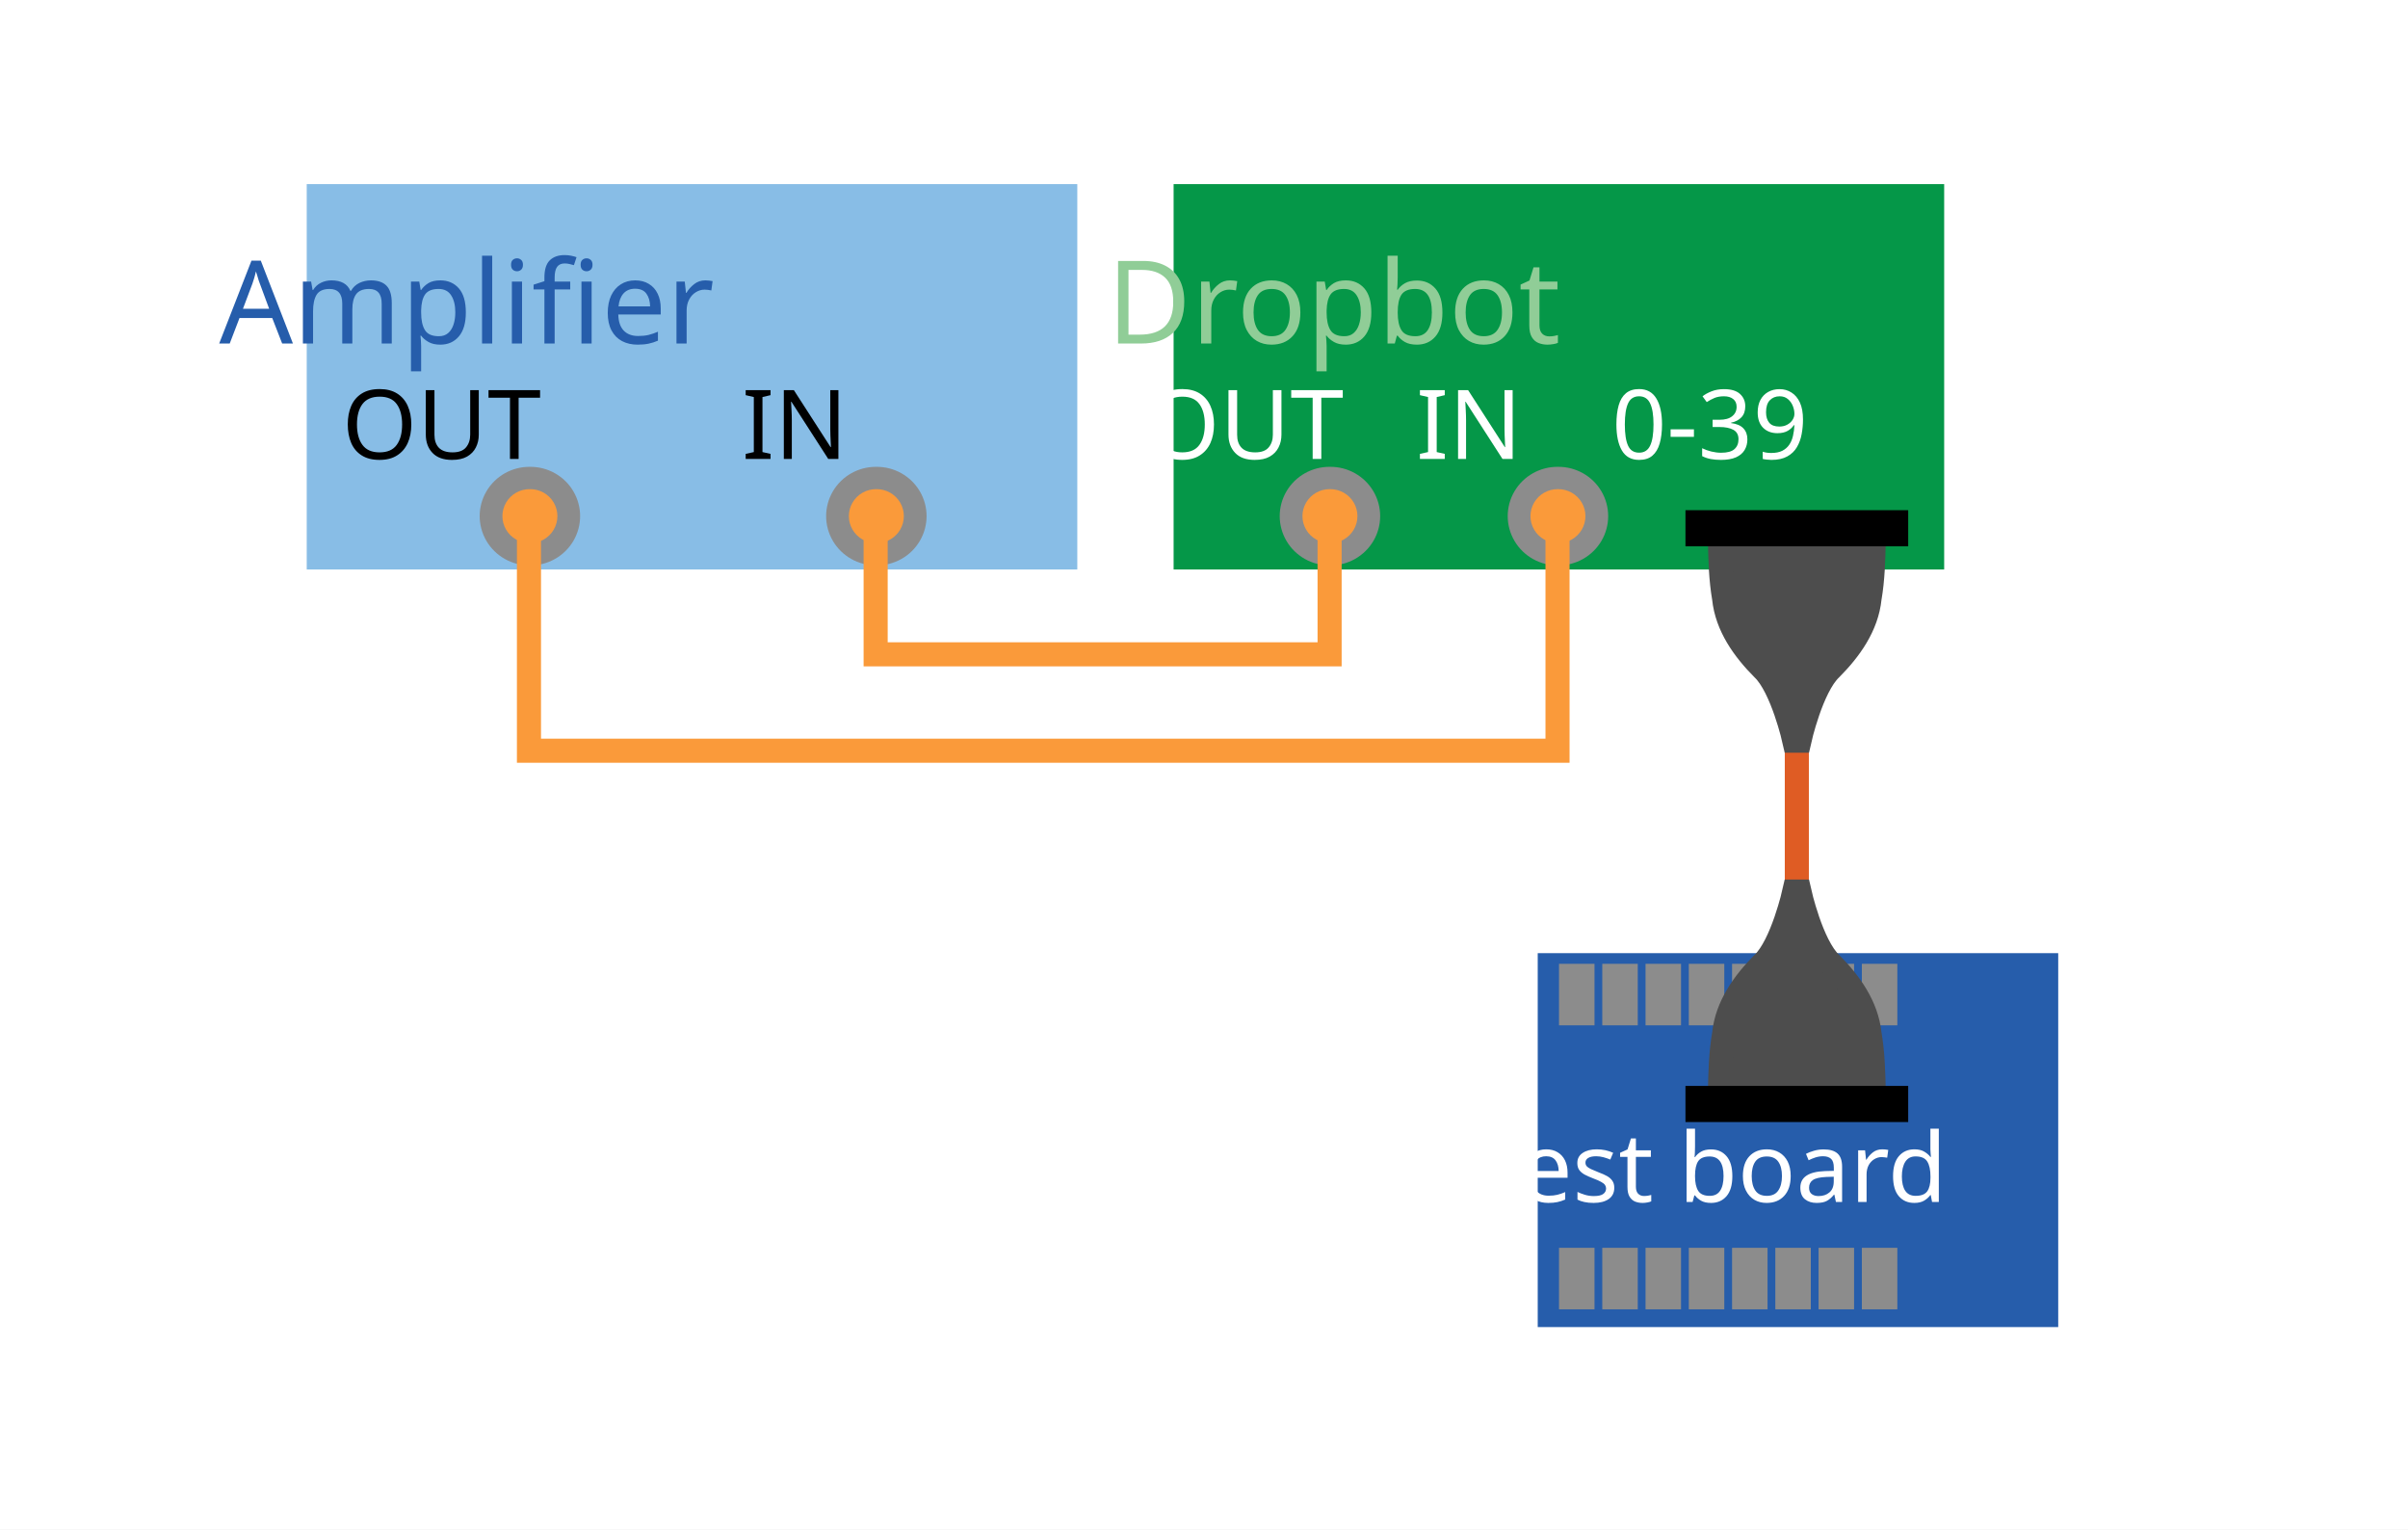
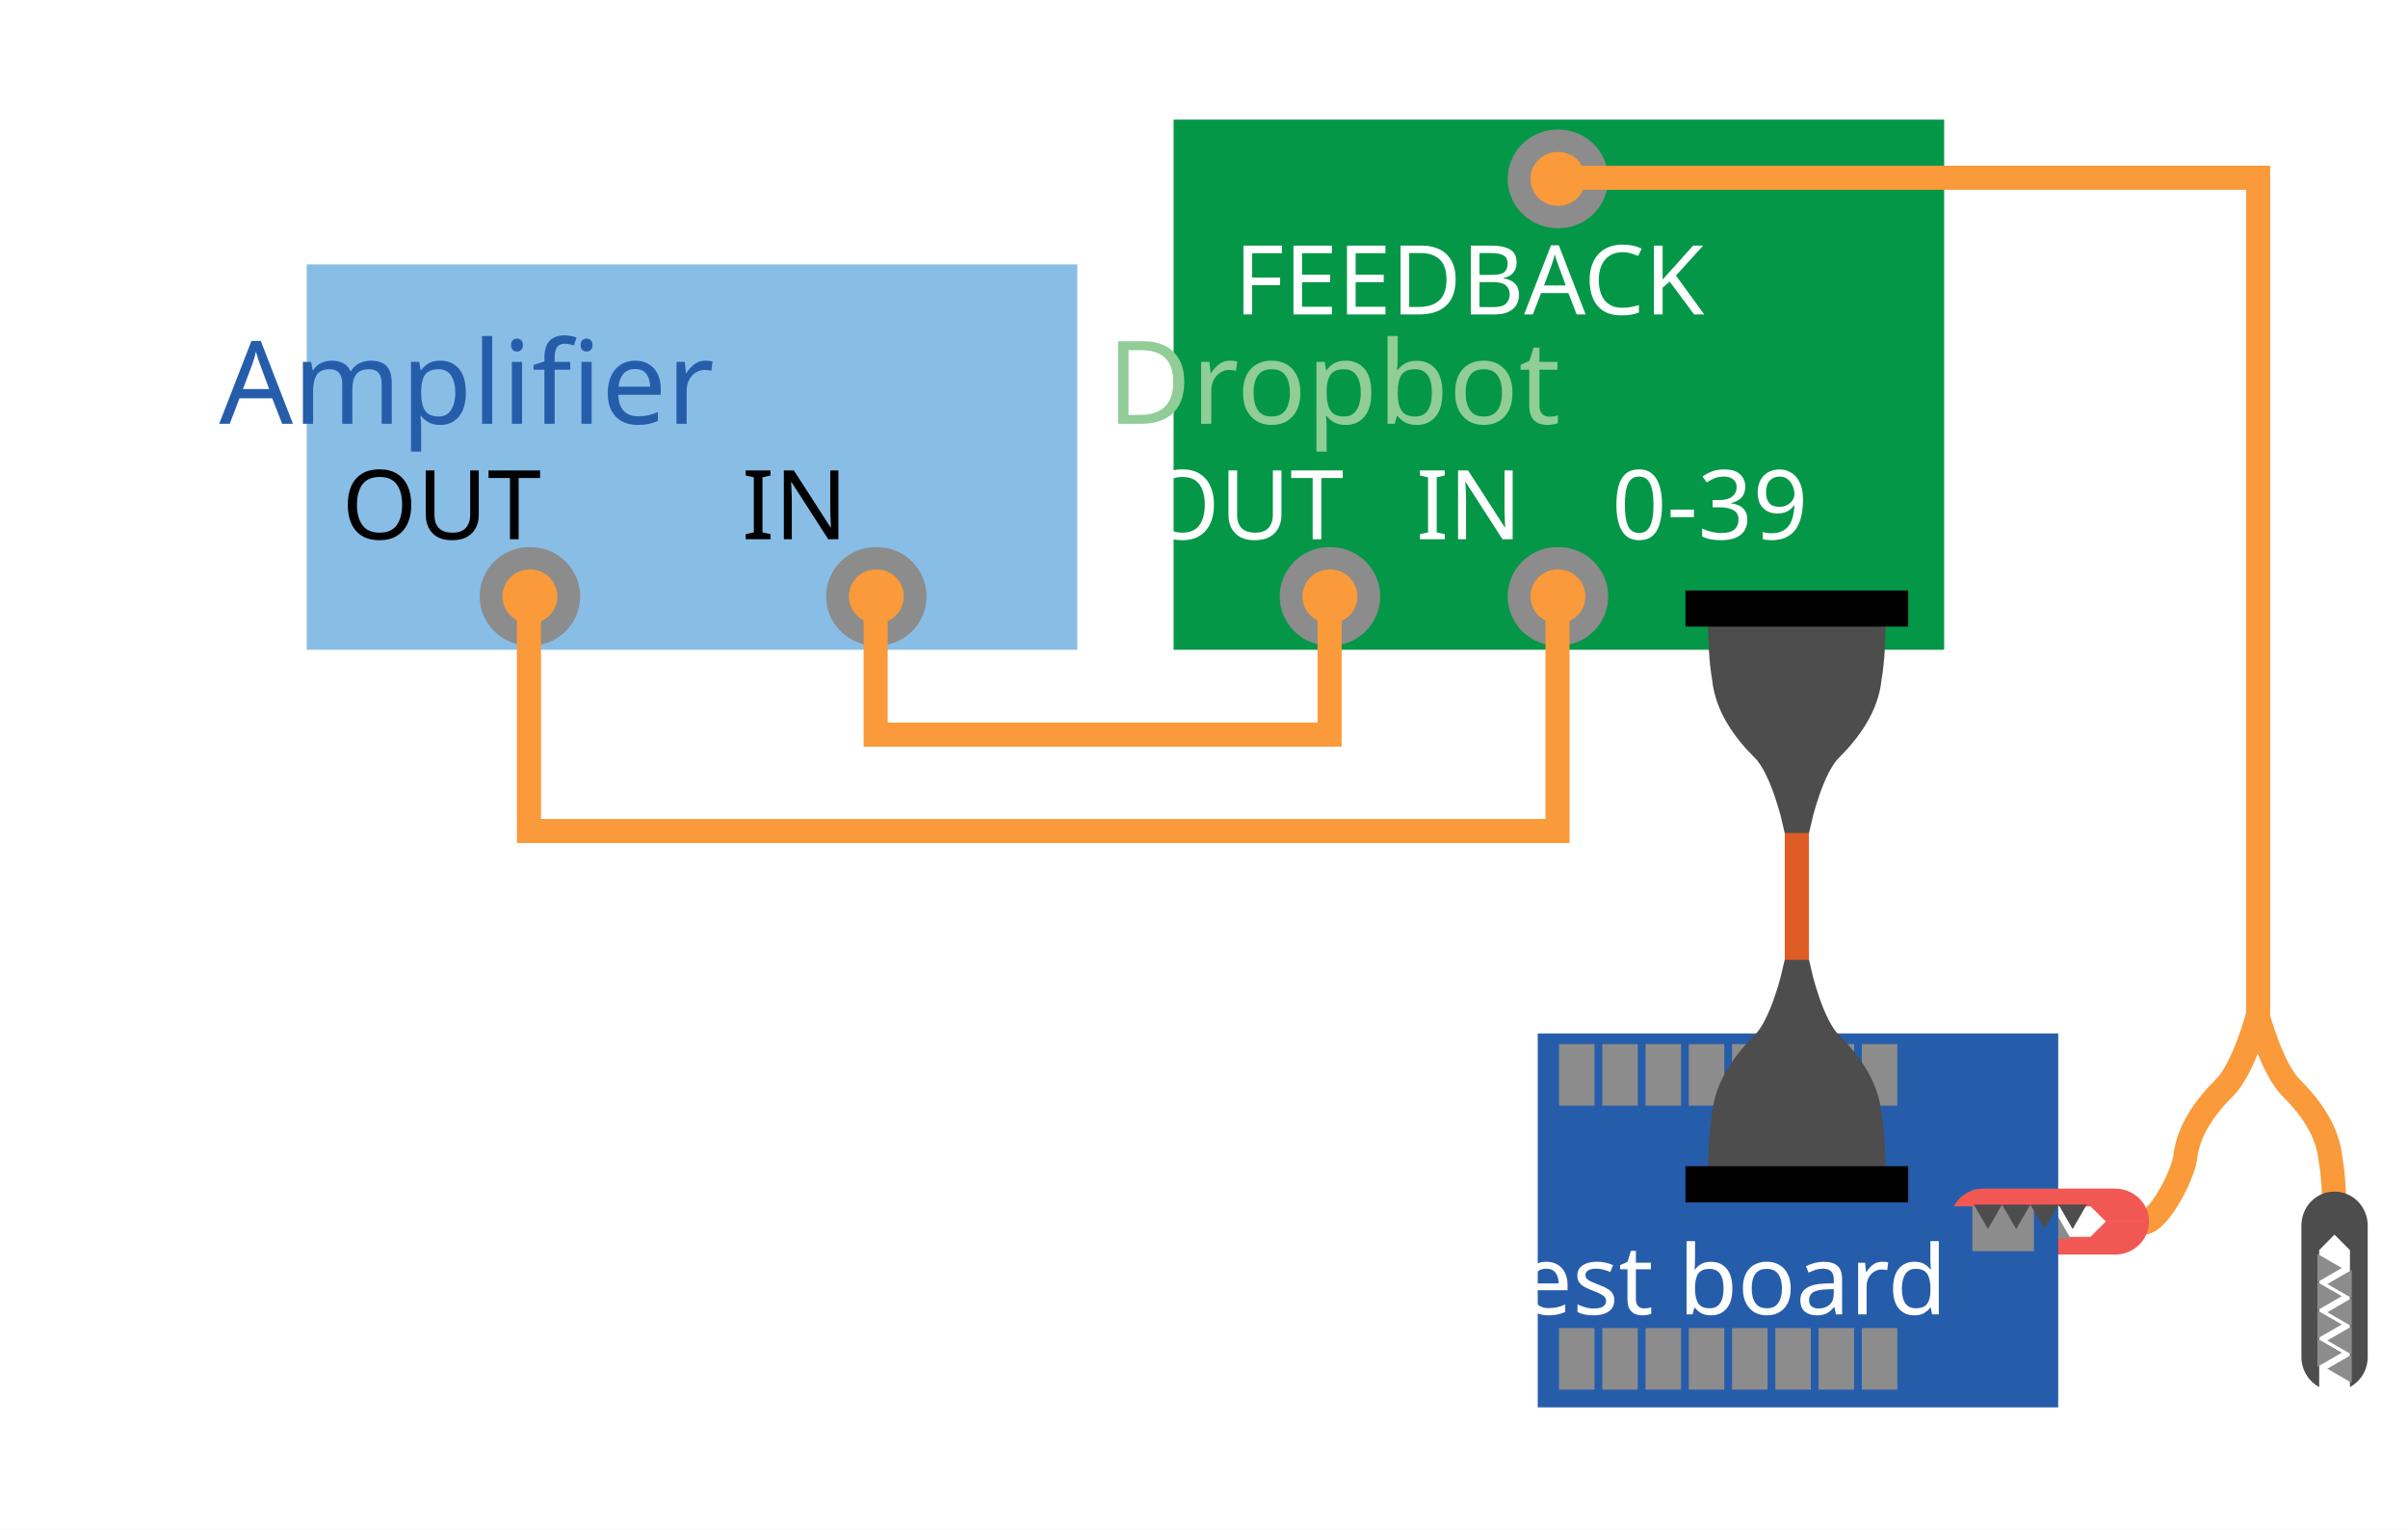
<svg xmlns="http://www.w3.org/2000/svg" width="300" height="190.5" id="svg2" version="1.1">
  <defs id="defs4" />
  <g id="layer3" transform="translate(20.00001,0)">
    <rect y="0" x="-20" height="190.5" width="300" id="rect3988" style="color:black;fill:white;fill-opacity:1;fill-rule:nonzero;stroke:none;stroke-width:5;marker:none;visibility:visible;display:inline;overflow:visible;enable-background:accumulate" />
  </g>
  <g id="layer1" transform="translate(52.14287,-232.0764)">
    <g id="g4115" transform="matrix(0.6,0,0,0.6,-12.85714,203.2306)">
-       <g transform="translate(42.5,-98.2122)" id="g3012">
+       <path style="color:black;fill:none;stroke:#fa9a3a;stroke-width:5;stroke-linecap:butt;stroke-linejoin:miter;stroke-miterlimit:4;stroke-opacity:1;stroke-dasharray:none;stroke-dashoffset:0;marker:none;visibility:visible;display:inline;overflow:visible;enable-background:accumulate" d="M 403.302,259.045 C 403.302,259.045 400.326,270.158 396.298,273.978 392.321,277.972 388.817,282.843 388.226,288.61 387.543,292.564 382.243,302.837 379.018,301.838" id="path3808" />
+       <g transform="translate(42.5,-81.54554)" id="g3012">
        <rect style="color:black;fill:#88bde6;fill-opacity:1;fill-rule:nonzero;stroke:none;stroke-width:5;marker:none;visibility:visible;display:inline;overflow:visible;enable-background:accumulate" id="rect2985" width="160" height="80" x="-44.286" y="184.505" />
        <text xml:space="preserve" style="font-size:40px;font-style:normal;font-variant:normal;font-weight:normal;font-stretch:normal;text-align:center;line-height:125%;letter-spacing:0px;word-spacing:0px;text-anchor:middle;fill:#265dab;fill-opacity:1;stroke:none;font-family:Ubuntu Mono;-inkscape-font-specification:Ubuntu Mono" x="35.747" y="217.597" id="text2987">
          <tspan id="tspan2989" x="35.747" y="217.597" style="font-size:24px;font-style:normal;font-variant:normal;font-weight:normal;font-stretch:normal;fill:#265dab;font-family:Ubuntu;-inkscape-font-specification:Ubuntu">Amplifier</tspan>
        </text>
      </g>
-       <g transform="translate(222.5,-98.2122)" id="g3017">
-         <rect y="184.505" x="-44.286" height="80" width="160" id="rect3019" style="color:black;fill:#059748;fill-opacity:1;fill-rule:nonzero;stroke:none;stroke-width:5;marker:none;visibility:visible;display:inline;overflow:visible;enable-background:accumulate" />
+       <g transform="translate(222.5,-81.54554)" id="g3017">
+         <rect y="154.453" x="-44.286" height="110.052" width="160" id="rect3019" style="color:black;fill:#059748;fill-opacity:1;fill-rule:nonzero;stroke:none;stroke-width:5;marker:none;visibility:visible;display:inline;overflow:visible;enable-background:accumulate" />
        <text id="text3021" y="217.597" x="35.747" style="font-size:40px;font-style:normal;font-variant:normal;font-weight:normal;font-stretch:normal;text-align:center;line-height:125%;letter-spacing:0px;word-spacing:0px;text-anchor:middle;fill:#90cd97;fill-opacity:1;stroke:none;font-family:Ubuntu Mono;-inkscape-font-specification:Ubuntu Mono" xml:space="preserve">
          <tspan style="font-size:24px;font-style:normal;font-variant:normal;font-weight:normal;font-stretch:normal;fill:#90cd97;font-family:Ubuntu;-inkscape-font-specification:Ubuntu" y="217.597" x="35.747" id="tspan3023">Dropbot</tspan>
        </text>
      </g>
-       <text id="text3927" y="143.34" x="44.402" style="font-size:20px;font-style:normal;font-variant:normal;font-weight:normal;font-stretch:normal;text-align:center;line-height:125%;letter-spacing:0px;word-spacing:0px;text-anchor:middle;fill:black;fill-opacity:1;stroke:none;font-family:Ubuntu;-inkscape-font-specification:Ubuntu" xml:space="preserve">
-         <tspan y="143.34" x="44.402" id="tspan3929">OUT</tspan>
+       <text id="text3927" y="160.007" x="44.402" style="font-size:20px;font-style:normal;font-variant:normal;font-weight:normal;font-stretch:normal;text-align:center;line-height:125%;letter-spacing:0px;word-spacing:0px;text-anchor:middle;fill:black;fill-opacity:1;stroke:none;font-family:Ubuntu;-inkscape-font-specification:Ubuntu" xml:space="preserve">
+         <tspan y="160.007" x="44.402" id="tspan3929">OUT</tspan>
      </text>
-       <text xml:space="preserve" style="font-size:20px;font-style:normal;font-variant:normal;font-weight:normal;font-stretch:normal;text-align:center;line-height:125%;letter-spacing:0px;word-spacing:0px;text-anchor:middle;fill:black;fill-opacity:1;stroke:none;font-family:Ubuntu;-inkscape-font-specification:Ubuntu" x="117.754" y="143.34" id="text3935">
-         <tspan id="tspan3937" x="117.754" y="143.34">IN</tspan>
+       <text xml:space="preserve" style="font-size:20px;font-style:normal;font-variant:normal;font-weight:normal;font-stretch:normal;text-align:center;line-height:125%;letter-spacing:0px;word-spacing:0px;text-anchor:middle;fill:black;fill-opacity:1;stroke:none;font-family:Ubuntu;-inkscape-font-specification:Ubuntu" x="117.754" y="160.007" id="text3935">
+         <tspan id="tspan3937" x="117.754" y="160.007">IN</tspan>
      </text>
-       <text xml:space="preserve" style="font-size:20px;font-style:normal;font-variant:normal;font-weight:normal;font-stretch:normal;text-align:center;line-height:125%;letter-spacing:0px;word-spacing:0px;text-anchor:middle;fill:white;fill-opacity:1;stroke:none;font-family:Ubuntu;-inkscape-font-specification:Ubuntu" x="211.069" y="143.34" id="text3951">
-         <tspan id="tspan3953" x="211.069" y="143.34">OUT</tspan>
+       <text xml:space="preserve" style="font-size:20px;font-style:normal;font-variant:normal;font-weight:normal;font-stretch:normal;text-align:center;line-height:125%;letter-spacing:0px;word-spacing:0px;text-anchor:middle;fill:white;fill-opacity:1;stroke:none;font-family:Ubuntu;-inkscape-font-specification:Ubuntu" x="211.069" y="160.007" id="text3951">
+         <tspan id="tspan3953" x="211.069" y="160.007">OUT</tspan>
      </text>
-       <text id="text3955" y="143.34" x="257.754" style="font-size:20px;font-style:normal;font-variant:normal;font-weight:normal;font-stretch:normal;text-align:center;line-height:125%;letter-spacing:0px;word-spacing:0px;text-anchor:middle;fill:white;fill-opacity:1;stroke:none;font-family:Ubuntu;-inkscape-font-specification:Ubuntu" xml:space="preserve">
-         <tspan y="143.34" x="257.754" id="tspan3957">IN</tspan>
+       <text id="text3955" y="160.007" x="257.754" style="font-size:20px;font-style:normal;font-variant:normal;font-weight:normal;font-stretch:normal;text-align:center;line-height:125%;letter-spacing:0px;word-spacing:0px;text-anchor:middle;fill:white;fill-opacity:1;stroke:none;font-family:Ubuntu;-inkscape-font-specification:Ubuntu" xml:space="preserve">
+         <tspan y="160.007" x="257.754" id="tspan3957">IN</tspan>
      </text>
-       <text xml:space="preserve" style="font-size:20px;font-style:normal;font-variant:normal;font-weight:normal;font-stretch:normal;text-align:center;line-height:125%;letter-spacing:0px;word-spacing:0px;text-anchor:middle;fill:white;fill-opacity:1;stroke:none;font-family:Ubuntu;-inkscape-font-specification:Ubuntu" x="307.754" y="143.34" id="text3061">
-         <tspan id="tspan3063" x="307.754" y="143.34">0-39</tspan>
+       <text xml:space="preserve" style="font-size:20px;font-style:normal;font-variant:normal;font-weight:normal;font-stretch:normal;text-align:center;line-height:125%;letter-spacing:0px;word-spacing:0px;text-anchor:middle;fill:white;fill-opacity:1;stroke:none;font-family:Ubuntu;-inkscape-font-specification:Ubuntu" x="307.754" y="160.007" id="text3061">
+         <tspan id="tspan3063" x="307.754" y="160.007">0-39</tspan>
      </text>
-       <rect y="245.934" x="253.819" height="77.618" width="108.076" id="rect3065" style="color:black;fill:#265dab;fill-opacity:1;fill-rule:nonzero;stroke:none;stroke-width:1;marker:none;visibility:visible;display:inline;overflow:visible;enable-background:accumulate" />
-       <rect y="307.095" x="258.24" height="12.773" width="7.369" id="rect3067" style="color:black;fill:#8c8c8c;fill-opacity:1;fill-rule:nonzero;stroke:none;stroke-width:1;marker:none;visibility:visible;display:inline;overflow:visible;enable-background:accumulate" />
-       <rect style="color:black;fill:#8c8c8c;fill-opacity:1;fill-rule:nonzero;stroke:none;stroke-width:1;marker:none;visibility:visible;display:inline;overflow:visible;enable-background:accumulate" id="rect3071" width="7.369" height="12.773" x="303.155" y="307.095" />
-       <rect y="307.095" x="267.223" height="12.773" width="7.369" id="rect3073" style="color:black;fill:#8c8c8c;fill-opacity:1;fill-rule:nonzero;stroke:none;stroke-width:1;marker:none;visibility:visible;display:inline;overflow:visible;enable-background:accumulate" />
-       <rect style="color:black;fill:#8c8c8c;fill-opacity:1;fill-rule:nonzero;stroke:none;stroke-width:1;marker:none;visibility:visible;display:inline;overflow:visible;enable-background:accumulate" id="rect3075" width="7.369" height="12.773" x="276.206" y="307.095" />
-       <rect y="307.095" x="285.189" height="12.773" width="7.369" id="rect3077" style="color:black;fill:#8c8c8c;fill-opacity:1;fill-rule:nonzero;stroke:none;stroke-width:1;marker:none;visibility:visible;display:inline;overflow:visible;enable-background:accumulate" />
-       <rect style="color:black;fill:#8c8c8c;fill-opacity:1;fill-rule:nonzero;stroke:none;stroke-width:1;marker:none;visibility:visible;display:inline;overflow:visible;enable-background:accumulate" id="rect3079" width="7.369" height="12.773" x="294.172" y="307.095" />
-       <rect y="307.095" x="312.138" height="12.773" width="7.369" id="rect3081" style="color:black;fill:#8c8c8c;fill-opacity:1;fill-rule:nonzero;stroke:none;stroke-width:1;marker:none;visibility:visible;display:inline;overflow:visible;enable-background:accumulate" />
-       <rect style="color:black;fill:#8c8c8c;fill-opacity:1;fill-rule:nonzero;stroke:none;stroke-width:1;marker:none;visibility:visible;display:inline;overflow:visible;enable-background:accumulate" id="rect3083" width="7.369" height="12.773" x="321.121" y="307.095" />
-       <rect style="color:black;fill:#8c8c8c;fill-opacity:1;fill-rule:nonzero;stroke:none;stroke-width:1;marker:none;visibility:visible;display:inline;overflow:visible;enable-background:accumulate" id="rect3174" width="7.369" height="12.773" x="258.24" y="248.145" />
-       <rect y="248.145" x="303.155" height="12.773" width="7.369" id="rect3176" style="color:black;fill:#8c8c8c;fill-opacity:1;fill-rule:nonzero;stroke:none;stroke-width:1;marker:none;visibility:visible;display:inline;overflow:visible;enable-background:accumulate" />
-       <rect style="color:black;fill:#8c8c8c;fill-opacity:1;fill-rule:nonzero;stroke:none;stroke-width:1;marker:none;visibility:visible;display:inline;overflow:visible;enable-background:accumulate" id="rect3178" width="7.369" height="12.773" x="267.223" y="248.145" />
-       <rect y="248.145" x="276.206" height="12.773" width="7.369" id="rect3180" style="color:black;fill:#8c8c8c;fill-opacity:1;fill-rule:nonzero;stroke:none;stroke-width:1;marker:none;visibility:visible;display:inline;overflow:visible;enable-background:accumulate" />
-       <rect style="color:black;fill:#8c8c8c;fill-opacity:1;fill-rule:nonzero;stroke:none;stroke-width:1;marker:none;visibility:visible;display:inline;overflow:visible;enable-background:accumulate" id="rect3182" width="7.369" height="12.773" x="285.189" y="248.145" />
-       <rect y="248.145" x="294.172" height="12.773" width="7.369" id="rect3184" style="color:black;fill:#8c8c8c;fill-opacity:1;fill-rule:nonzero;stroke:none;stroke-width:1;marker:none;visibility:visible;display:inline;overflow:visible;enable-background:accumulate" />
-       <rect style="color:black;fill:#8c8c8c;fill-opacity:1;fill-rule:nonzero;stroke:none;stroke-width:1;marker:none;visibility:visible;display:inline;overflow:visible;enable-background:accumulate" id="rect3186" width="7.369" height="12.773" x="312.138" y="248.145" />
-       <rect y="248.145" x="321.121" height="12.773" width="7.369" id="rect3188" style="color:black;fill:#8c8c8c;fill-opacity:1;fill-rule:nonzero;stroke:none;stroke-width:1;marker:none;visibility:visible;display:inline;overflow:visible;enable-background:accumulate" />
-       <text xml:space="preserve" style="font-size:20px;font-style:normal;font-variant:normal;font-weight:normal;font-stretch:normal;text-align:center;line-height:125%;letter-spacing:0px;word-spacing:0px;text-anchor:middle;fill:white;fill-opacity:1;stroke:none;font-family:Ubuntu;-inkscape-font-specification:Ubuntu" x="307.617" y="297.581" id="text3951-5">
-         <tspan id="tspan3953-5" x="307.617" y="297.581">Test board</tspan>
+       <g id="g3158" transform="matrix(0,1,-1,0,751.8249,120.1067)">
+         <path style="color:black;fill:#f15854;fill-opacity:1;fill-rule:nonzero;stroke:none;stroke-width:1;marker:none;visibility:visible;display:inline;overflow:visible;enable-background:accumulate" d="M 181.49,380.009 184.71,383.23 184.71,383.282 184.71,411.644 C 186.9,410.46 188.398,408.134 188.398,405.41 L 188.398,378.139 C 188.398,374.22 185.313,371.075 181.49,371.075" id="rect3875" />
+         <path transform="matrix(-1.662225,0,0,1.662225,270.707,-124.0529)" d="M 54.564,316.466 53.037,317.348 51.51,318.229 51.51,316.466 51.51,314.703 53.037,315.584 z" id="path3867" style="color:black;fill:#8c8c8c;stroke:none;stroke-width:5;marker:none;visibility:visible;display:inline;overflow:visible;enable-background:accumulate" />
+         <path style="color:black;fill:#8c8c8c;stroke:none;stroke-width:5;marker:none;visibility:visible;display:inline;overflow:visible;enable-background:accumulate" id="path3869" d="M 54.564,316.466 53.037,317.348 51.51,318.229 51.51,316.466 51.51,314.703 53.037,315.584 z" transform="matrix(-1.662225,0,0,1.662225,270.707,-118.1911)" />
+         <path style="color:black;fill:#8c8c8c;stroke:none;stroke-width:5;marker:none;visibility:visible;display:inline;overflow:visible;enable-background:accumulate" id="path3871" d="M 54.564,316.466 53.037,317.348 51.51,318.229 51.51,316.466 51.51,314.703 53.037,315.584 z" transform="matrix(-1.662225,0,0,1.662225,270.707,-135.7766)" />
+         <path transform="matrix(-1.662225,0,0,1.662225,270.707,-129.9148)" d="M 54.564,316.466 53.037,317.348 51.51,318.229 51.51,316.466 51.51,314.703 53.037,315.584 z" id="path3873" style="color:black;fill:#8c8c8c;stroke:none;stroke-width:5;marker:none;visibility:visible;display:inline;overflow:visible;enable-background:accumulate" />
+       </g>
+       <rect y="262.601" x="253.819" height="77.618" width="108.076" id="rect3065" style="color:black;fill:#265dab;fill-opacity:1;fill-rule:nonzero;stroke:none;stroke-width:1;marker:none;visibility:visible;display:inline;overflow:visible;enable-background:accumulate" />
+       <rect y="295.023" x="344.073" height="12.773" width="12.773" id="rect3114" style="color:black;fill:#8c8c8c;fill-opacity:1;fill-rule:nonzero;stroke:none;stroke-width:1;marker:none;visibility:visible;display:inline;overflow:visible;enable-background:accumulate" />
+       <rect y="323.762" x="258.24" height="12.773" width="7.369" id="rect3067" style="color:black;fill:#8c8c8c;fill-opacity:1;fill-rule:nonzero;stroke:none;stroke-width:1;marker:none;visibility:visible;display:inline;overflow:visible;enable-background:accumulate" />
+       <rect style="color:black;fill:#8c8c8c;fill-opacity:1;fill-rule:nonzero;stroke:none;stroke-width:1;marker:none;visibility:visible;display:inline;overflow:visible;enable-background:accumulate" id="rect3071" width="7.369" height="12.773" x="303.155" y="323.762" />
+       <rect y="323.762" x="267.223" height="12.773" width="7.369" id="rect3073" style="color:black;fill:#8c8c8c;fill-opacity:1;fill-rule:nonzero;stroke:none;stroke-width:1;marker:none;visibility:visible;display:inline;overflow:visible;enable-background:accumulate" />
+       <rect style="color:black;fill:#8c8c8c;fill-opacity:1;fill-rule:nonzero;stroke:none;stroke-width:1;marker:none;visibility:visible;display:inline;overflow:visible;enable-background:accumulate" id="rect3075" width="7.369" height="12.773" x="276.206" y="323.762" />
+       <rect y="323.762" x="285.189" height="12.773" width="7.369" id="rect3077" style="color:black;fill:#8c8c8c;fill-opacity:1;fill-rule:nonzero;stroke:none;stroke-width:1;marker:none;visibility:visible;display:inline;overflow:visible;enable-background:accumulate" />
+       <rect style="color:black;fill:#8c8c8c;fill-opacity:1;fill-rule:nonzero;stroke:none;stroke-width:1;marker:none;visibility:visible;display:inline;overflow:visible;enable-background:accumulate" id="rect3079" width="7.369" height="12.773" x="294.172" y="323.762" />
+       <rect y="323.762" x="312.138" height="12.773" width="7.369" id="rect3081" style="color:black;fill:#8c8c8c;fill-opacity:1;fill-rule:nonzero;stroke:none;stroke-width:1;marker:none;visibility:visible;display:inline;overflow:visible;enable-background:accumulate" />
+       <rect style="color:black;fill:#8c8c8c;fill-opacity:1;fill-rule:nonzero;stroke:none;stroke-width:1;marker:none;visibility:visible;display:inline;overflow:visible;enable-background:accumulate" id="rect3083" width="7.369" height="12.773" x="321.121" y="323.762" />
+       <rect style="color:black;fill:#8c8c8c;fill-opacity:1;fill-rule:nonzero;stroke:none;stroke-width:1;marker:none;visibility:visible;display:inline;overflow:visible;enable-background:accumulate" id="rect3174" width="7.369" height="12.773" x="258.24" y="264.811" />
+       <rect y="264.811" x="303.155" height="12.773" width="7.369" id="rect3176" style="color:black;fill:#8c8c8c;fill-opacity:1;fill-rule:nonzero;stroke:none;stroke-width:1;marker:none;visibility:visible;display:inline;overflow:visible;enable-background:accumulate" />
+       <rect style="color:black;fill:#8c8c8c;fill-opacity:1;fill-rule:nonzero;stroke:none;stroke-width:1;marker:none;visibility:visible;display:inline;overflow:visible;enable-background:accumulate" id="rect3178" width="7.369" height="12.773" x="267.223" y="264.811" />
+       <rect y="264.811" x="276.206" height="12.773" width="7.369" id="rect3180" style="color:black;fill:#8c8c8c;fill-opacity:1;fill-rule:nonzero;stroke:none;stroke-width:1;marker:none;visibility:visible;display:inline;overflow:visible;enable-background:accumulate" />
+       <rect style="color:black;fill:#8c8c8c;fill-opacity:1;fill-rule:nonzero;stroke:none;stroke-width:1;marker:none;visibility:visible;display:inline;overflow:visible;enable-background:accumulate" id="rect3182" width="7.369" height="12.773" x="285.189" y="264.811" />
+       <rect y="264.811" x="294.172" height="12.773" width="7.369" id="rect3184" style="color:black;fill:#8c8c8c;fill-opacity:1;fill-rule:nonzero;stroke:none;stroke-width:1;marker:none;visibility:visible;display:inline;overflow:visible;enable-background:accumulate" />
+       <rect style="color:black;fill:#8c8c8c;fill-opacity:1;fill-rule:nonzero;stroke:none;stroke-width:1;marker:none;visibility:visible;display:inline;overflow:visible;enable-background:accumulate" id="rect3186" width="7.369" height="12.773" x="312.138" y="264.811" />
+       <rect y="264.811" x="321.121" height="12.773" width="7.369" id="rect3188" style="color:black;fill:#8c8c8c;fill-opacity:1;fill-rule:nonzero;stroke:none;stroke-width:1;marker:none;visibility:visible;display:inline;overflow:visible;enable-background:accumulate" />
+       <text xml:space="preserve" style="font-size:20px;font-style:normal;font-variant:normal;font-weight:normal;font-stretch:normal;text-align:center;line-height:125%;letter-spacing:0px;word-spacing:0px;text-anchor:middle;fill:white;fill-opacity:1;stroke:none;font-family:Ubuntu;-inkscape-font-specification:Ubuntu" x="307.617" y="320.915" id="text3951-5">
+         <tspan id="tspan3953-5" x="307.617" y="320.915">Test board</tspan>
      </text>
-       <path id="path3849" d="M 307.62,200.991 307.62,233.364" style="color:black;fill:none;stroke:#df5c24;stroke-width:5;stroke-linecap:butt;stroke-linejoin:miter;stroke-miterlimit:4;stroke-opacity:1;stroke-dasharray:none;stroke-dashoffset:0;marker:none;visibility:visible;display:inline;overflow:visible;enable-background:accumulate" />
-       <path transform="matrix(0,1.101695,-1.111483,0,452.3186,-377.536)" d="M 492.857,302.143 A 9.286,9.286 0 1 1 474.286,302.143 9.286,9.286 0 1 1 492.857,302.143 z" id="path4210" style="color:black;fill:#8c8c8c;fill-opacity:1;fill-rule:nonzero;stroke:none;stroke-width:5;marker:none;visibility:visible;display:inline;overflow:visible;enable-background:accumulate" />
-       <path style="color:black;fill:#8c8c8c;fill-opacity:1;fill-rule:nonzero;stroke:none;stroke-width:5;marker:none;visibility:visible;display:inline;overflow:visible;enable-background:accumulate" id="path4212" d="M 492.857,302.143 A 9.286,9.286 0 1 1 474.286,302.143 9.286,9.286 0 1 1 492.857,302.143 z" transform="matrix(0,1.101695,-1.111483,0,380.3813,-377.536)" />
-       <path transform="matrix(0,0.603094,-0.6084521,0,228.3942,-136.4268)" d="M 492.857,302.143 A 9.286,9.286 0 1 1 474.286,302.143 9.286,9.286 0 1 1 492.857,302.143 z" id="path4335" style="color:black;fill:#fa9a3a;fill-opacity:1;fill-rule:nonzero;stroke:none;stroke-width:5;marker:none;visibility:visible;display:inline;overflow:visible;enable-background:accumulate" />
-       <path style="color:black;fill:#fa9a3a;fill-opacity:1;fill-rule:nonzero;stroke:none;stroke-width:5;marker:none;visibility:visible;display:inline;overflow:visible;enable-background:accumulate" id="path3384" d="M 492.857,302.143 A 9.286,9.286 0 1 1 474.286,302.143 9.286,9.286 0 1 1 492.857,302.143 z" transform="matrix(0,0.603094,-0.6084521,0,300.3314,-136.4268)" />
-       <path style="color:black;fill:#8c8c8c;fill-opacity:1;fill-rule:nonzero;stroke:none;stroke-width:5;marker:none;visibility:visible;display:inline;overflow:visible;enable-background:accumulate" id="path3386" d="M 492.857,302.143 A 9.286,9.286 0 1 1 474.286,302.143 9.286,9.286 0 1 1 492.857,302.143 z" transform="matrix(0,1.101695,-1.111483,0,546.5015,-377.536)" />
-       <path transform="matrix(0,0.603094,-0.6084521,0,394.5144,-136.4268)" d="M 492.857,302.143 A 9.286,9.286 0 1 1 474.286,302.143 9.286,9.286 0 1 1 492.857,302.143 z" id="path3388" style="color:black;fill:#fa9a3a;fill-opacity:1;fill-rule:nonzero;stroke:none;stroke-width:5;marker:none;visibility:visible;display:inline;overflow:visible;enable-background:accumulate" />
-       <path transform="matrix(0,1.101695,-1.111483,0,593.8452,-377.536)" d="M 492.857,302.143 A 9.286,9.286 0 1 1 474.286,302.143 9.286,9.286 0 1 1 492.857,302.143 z" id="path3390" style="color:black;fill:#8c8c8c;fill-opacity:1;fill-rule:nonzero;stroke:none;stroke-width:5;marker:none;visibility:visible;display:inline;overflow:visible;enable-background:accumulate" />
-       <path style="color:black;fill:#fa9a3a;fill-opacity:1;fill-rule:nonzero;stroke:none;stroke-width:5;marker:none;visibility:visible;display:inline;overflow:visible;enable-background:accumulate" id="path3392" d="M 492.857,302.143 A 9.286,9.286 0 1 1 474.286,302.143 9.286,9.286 0 1 1 492.857,302.143 z" transform="matrix(0,0.603094,-0.6084521,0,441.8581,-136.4268)" />
-       <path style="fill:none;stroke:#fa9a3a;stroke-width:5;stroke-linecap:butt;stroke-linejoin:miter;stroke-miterlimit:4;stroke-opacity:1;stroke-dasharray:none" d="M 257.929,159.034 257.929,203.912 44.357,203.912 44.357,159.034" id="path3967" />
-       <path id="path3959" d="M 116.344,159.027 116.344,183.902 210.604,183.902 210.604,159.027" style="fill:none;stroke:#fa9a3a;stroke-width:5;stroke-linecap:butt;stroke-linejoin:miter;stroke-miterlimit:4;stroke-opacity:1;stroke-dasharray:none" />
-       <g transform="matrix(-1,0,0,1,682.1436,0)" id="g3394">
+       <path id="path3849" d="M 307.62,217.657 307.62,250.031" style="color:black;fill:none;stroke:#df5c24;stroke-width:5;stroke-linecap:butt;stroke-linejoin:miter;stroke-miterlimit:4;stroke-opacity:1;stroke-dasharray:none;stroke-dashoffset:0;marker:none;visibility:visible;display:inline;overflow:visible;enable-background:accumulate" />
+       <path transform="matrix(0,1.101695,-1.111483,0,452.3186,-360.8694)" d="M 492.857,302.143 A 9.286,9.286 0 1 1 474.286,302.143 9.286,9.286 0 1 1 492.857,302.143 z" id="path4210" style="color:black;fill:#8c8c8c;fill-opacity:1;fill-rule:nonzero;stroke:none;stroke-width:5;marker:none;visibility:visible;display:inline;overflow:visible;enable-background:accumulate" />
+       <path style="color:black;fill:#8c8c8c;fill-opacity:1;fill-rule:nonzero;stroke:none;stroke-width:5;marker:none;visibility:visible;display:inline;overflow:visible;enable-background:accumulate" id="path4212" d="M 492.857,302.143 A 9.286,9.286 0 1 1 474.286,302.143 9.286,9.286 0 1 1 492.857,302.143 z" transform="matrix(0,1.101695,-1.111483,0,380.3813,-360.8694)" />
+       <path transform="matrix(0,0.603094,-0.6084521,0,228.3942,-119.7602)" d="M 492.857,302.143 A 9.286,9.286 0 1 1 474.286,302.143 9.286,9.286 0 1 1 492.857,302.143 z" id="path4335" style="color:black;fill:#fa9a3a;fill-opacity:1;fill-rule:nonzero;stroke:none;stroke-width:5;marker:none;visibility:visible;display:inline;overflow:visible;enable-background:accumulate" />
+       <path style="color:black;fill:#fa9a3a;fill-opacity:1;fill-rule:nonzero;stroke:none;stroke-width:5;marker:none;visibility:visible;display:inline;overflow:visible;enable-background:accumulate" id="path3384" d="M 492.857,302.143 A 9.286,9.286 0 1 1 474.286,302.143 9.286,9.286 0 1 1 492.857,302.143 z" transform="matrix(0,0.603094,-0.6084521,0,300.3314,-119.7602)" />
+       <path style="color:black;fill:#8c8c8c;fill-opacity:1;fill-rule:nonzero;stroke:none;stroke-width:5;marker:none;visibility:visible;display:inline;overflow:visible;enable-background:accumulate" id="path3386" d="M 492.857,302.143 A 9.286,9.286 0 1 1 474.286,302.143 9.286,9.286 0 1 1 492.857,302.143 z" transform="matrix(0,1.101695,-1.111483,0,546.5015,-360.8694)" />
+       <path transform="matrix(0,0.603094,-0.6084521,0,394.5144,-119.7602)" d="M 492.857,302.143 A 9.286,9.286 0 1 1 474.286,302.143 9.286,9.286 0 1 1 492.857,302.143 z" id="path3388" style="color:black;fill:#fa9a3a;fill-opacity:1;fill-rule:nonzero;stroke:none;stroke-width:5;marker:none;visibility:visible;display:inline;overflow:visible;enable-background:accumulate" />
+       <path transform="matrix(0,1.101695,-1.111483,0,593.8452,-360.8694)" d="M 492.857,302.143 A 9.286,9.286 0 1 1 474.286,302.143 9.286,9.286 0 1 1 492.857,302.143 z" id="path3390" style="color:black;fill:#8c8c8c;fill-opacity:1;fill-rule:nonzero;stroke:none;stroke-width:5;marker:none;visibility:visible;display:inline;overflow:visible;enable-background:accumulate" />
+       <path style="color:black;fill:#fa9a3a;fill-opacity:1;fill-rule:nonzero;stroke:none;stroke-width:5;marker:none;visibility:visible;display:inline;overflow:visible;enable-background:accumulate" id="path3392" d="M 492.857,302.143 A 9.286,9.286 0 1 1 474.286,302.143 9.286,9.286 0 1 1 492.857,302.143 z" transform="matrix(0,0.603094,-0.6084521,0,441.8581,-119.7602)" />
+       <path style="fill:none;stroke:#fa9a3a;stroke-width:5;stroke-linecap:butt;stroke-linejoin:miter;stroke-miterlimit:4;stroke-opacity:1;stroke-dasharray:none" d="M 257.929,175.701 257.929,220.579 44.357,220.579 44.357,175.701" id="path3967" />
+       <path id="path3959" d="M 116.344,175.694 116.344,200.569 210.604,200.569 210.604,175.694" style="fill:none;stroke:#fa9a3a;stroke-width:5;stroke-linecap:butt;stroke-linejoin:miter;stroke-miterlimit:4;stroke-opacity:1;stroke-dasharray:none" />
+       <g transform="matrix(-1,0,0,1,682.1436,16.66667)" id="g3394">
        <path id="path3396" d="M 375.039,233.148 C 375.039,233.148 377.525,244.261 381.553,248.08 385.53,252.075 389.034,256.946 389.624,262.713 390.308,266.667 390.399,270.689 390.499,274.691 L 358.549,274.691 C 358.649,270.689 358.739,266.667 359.423,262.713 360.013,256.946 363.518,252.075 367.495,248.08 371.523,244.261 373.998,233.148 373.998,233.148 z" style="color:black;fill:#4d4d4d;stroke:#4d4d4d;stroke-width:5;stroke-linecap:butt;stroke-linejoin:miter;stroke-miterlimit:4;stroke-opacity:1;stroke-dasharray:none;stroke-dashoffset:0;marker:none;visibility:visible;display:inline;overflow:visible;enable-background:accumulate" />
        <rect y="274.326" x="352.232" height="5.833" width="44.583" id="rect3398" style="color:black;fill:black;fill-opacity:1;fill-rule:nonzero;stroke:black;stroke-width:1.667;stroke-linecap:butt;stroke-linejoin:miter;stroke-miterlimit:4;stroke-opacity:1;stroke-dasharray:none;stroke-dashoffset:0;marker:none;visibility:visible;display:inline;overflow:visible;enable-background:accumulate" />
      </g>
-       <g id="g3241" transform="matrix(-1,0,0,-1,682.1436,434.9747)">
+       <g id="g3241" transform="matrix(-1,0,0,-1,682.1436,451.6414)">
        <path style="color:black;fill:#4d4d4d;stroke:#4d4d4d;stroke-width:5;stroke-linecap:butt;stroke-linejoin:miter;stroke-miterlimit:4;stroke-opacity:1;stroke-dasharray:none;stroke-dashoffset:0;marker:none;visibility:visible;display:inline;overflow:visible;enable-background:accumulate" d="M 375.039,233.148 C 375.039,233.148 377.525,244.261 381.553,248.08 385.53,252.075 389.034,256.946 389.624,262.713 390.308,266.667 390.399,270.689 390.499,274.691 L 358.549,274.691 C 358.649,270.689 358.739,266.667 359.423,262.713 360.013,256.946 363.518,252.075 367.495,248.08 371.523,244.261 373.998,233.148 373.998,233.148 z" id="path3236" />
        <rect style="color:black;fill:black;fill-opacity:1;fill-rule:nonzero;stroke:black;stroke-width:1.667;stroke-linecap:butt;stroke-linejoin:miter;stroke-miterlimit:4;stroke-opacity:1;stroke-dasharray:none;stroke-dashoffset:0;marker:none;visibility:visible;display:inline;overflow:visible;enable-background:accumulate" id="rect3238" width="44.583" height="5.833" x="352.232" y="274.326" />
+       </g>
+       <path id="path3849-8" d="M 403.352,259.045 C 403.352,259.045 406.328,270.158 410.356,273.978 414.333,277.972 417.838,282.843 418.428,288.61 419.112,292.564 419.202,296.587 419.302,300.588" style="color:black;fill:none;stroke:#fa9a3a;stroke-width:5;stroke-linecap:butt;stroke-linejoin:miter;stroke-miterlimit:4;stroke-opacity:1;stroke-dasharray:none;stroke-dashoffset:0;marker:none;visibility:visible;display:inline;overflow:visible;enable-background:accumulate" />
+       <g transform="translate(237.761,-75.64836)" id="g3905">
+         <path style="color:black;fill:#4d4d4d;fill-opacity:1;fill-rule:nonzero;stroke:none;stroke-width:5;marker:none;visibility:visible;display:inline;overflow:visible;enable-background:accumulate" d="M 181.49,371.075 C 177.666,371.075 174.633,374.22 174.633,378.139 L 174.633,405.41 C 174.633,408.134 176.131,410.46 178.321,411.644 L 178.321,383.282 178.321,383.23 181.49,380.009 184.71,383.23 184.71,383.282 184.71,411.644 C 186.9,410.46 188.398,408.134 188.398,405.41 L 188.398,378.139 C 188.398,374.22 185.313,371.075 181.49,371.075 z" id="path3907" />
+         <g id="g3909" transform="matrix(1.662225,0,0,1.662225,-120.2043,-259.1682)">
+           <path transform="translate(127.8571,79.28571)" d="M 54.564,316.466 53.037,317.348 51.51,318.229 51.51,316.466 51.51,314.703 53.037,315.584 z" id="path3911" style="color:black;fill:#8c8c8c;stroke:none;stroke-width:5;marker:none;visibility:visible;display:inline;overflow:visible;enable-background:accumulate" />
+           <path style="color:black;fill:#8c8c8c;stroke:none;stroke-width:5;marker:none;visibility:visible;display:inline;overflow:visible;enable-background:accumulate" id="path3913" d="M 54.564,316.466 53.037,317.348 51.51,318.229 51.51,316.466 51.51,314.703 53.037,315.584 z" transform="translate(127.8571,82.81222)" />
+           <path style="color:black;fill:#8c8c8c;stroke:none;stroke-width:5;marker:none;visibility:visible;display:inline;overflow:visible;enable-background:accumulate" id="path3915" d="M 54.564,316.466 53.037,317.348 51.51,318.229 51.51,316.466 51.51,314.703 53.037,315.584 z" transform="translate(127.8571,72.23271)" />
+           <path transform="translate(127.8571,75.75921)" d="M 54.564,316.466 53.037,317.348 51.51,318.229 51.51,316.466 51.51,314.703 53.037,315.584 z" id="path3917" style="color:black;fill:#8c8c8c;stroke:none;stroke-width:5;marker:none;visibility:visible;display:inline;overflow:visible;enable-background:accumulate" />
+           <path style="color:black;fill:#8c8c8c;stroke:none;stroke-width:5;marker:none;visibility:visible;display:inline;overflow:visible;enable-background:accumulate" id="path3919" d="M 54.564,316.466 53.037,317.348 51.51,318.229 51.51,316.466 51.51,314.703 53.037,315.584 z" transform="matrix(-1,0,0,1,235.1734,81.28571)" />
+           <path transform="matrix(-1,0,0,1,235.1734,84.81222)" d="M 54.564,316.466 53.037,317.348 51.51,318.229 51.51,316.466 51.51,314.703 53.037,315.584 z" id="path3921" style="color:black;fill:#8c8c8c;stroke:none;stroke-width:5;marker:none;visibility:visible;display:inline;overflow:visible;enable-background:accumulate" />
+           <path transform="matrix(-1,0,0,1,235.1734,74.23271)" d="M 54.564,316.466 53.037,317.348 51.51,318.229 51.51,316.466 51.51,314.703 53.037,315.584 z" id="path3923" style="color:black;fill:#8c8c8c;stroke:none;stroke-width:5;marker:none;visibility:visible;display:inline;overflow:visible;enable-background:accumulate" />
+           <path style="color:black;fill:#8c8c8c;stroke:none;stroke-width:5;marker:none;visibility:visible;display:inline;overflow:visible;enable-background:accumulate" id="path3925" d="M 54.564,316.466 53.037,317.348 51.51,318.229 51.51,316.466 51.51,314.703 53.037,315.584 z" transform="matrix(-1,0,0,1,235.1734,77.75921)" />
+         </g>
+       </g>
+       <text id="text3106" y="113.34" x="257.789" style="font-size:20px;font-style:normal;font-variant:normal;font-weight:normal;font-stretch:normal;text-align:center;line-height:125%;letter-spacing:0px;word-spacing:0px;text-anchor:middle;fill:white;fill-opacity:1;stroke:none;font-family:Ubuntu;-inkscape-font-specification:Ubuntu" xml:space="preserve">
+         <tspan y="113.34" x="257.789" id="tspan3108">FEEDBACK</tspan>
+       </text>
+       <path style="color:black;fill:#8c8c8c;fill-opacity:1;fill-rule:nonzero;stroke:none;stroke-width:5;marker:none;visibility:visible;display:inline;overflow:visible;enable-background:accumulate" id="path3110" d="M 492.857,302.143 A 9.286,9.286 0 1 1 474.286,302.143 9.286,9.286 0 1 1 492.857,302.143 z" transform="matrix(0,1.101695,-1.111483,0,593.8452,-447.536)" />
+       <path transform="matrix(0,0.603094,-0.6084521,0,441.8581,-206.4269)" d="M 492.857,302.143 A 9.286,9.286 0 1 1 474.286,302.143 9.286,9.286 0 1 1 492.857,302.143 z" id="path3112" style="color:black;fill:#fa9a3a;fill-opacity:1;fill-rule:nonzero;stroke:none;stroke-width:5;marker:none;visibility:visible;display:inline;overflow:visible;enable-background:accumulate" />
+       <path id="path3806" d="M 403.404,260.928 403.404,84.971 261.855,84.971" style="fill:none;stroke:#fa9a3a;stroke-width:5;stroke-linecap:butt;stroke-linejoin:miter;stroke-miterlimit:4;stroke-opacity:1;stroke-dasharray:none" />
+       <g id="g3207" transform="translate(0,16.66667)">
+         <path style="color:black;fill:#f15854;fill-opacity:1;fill-rule:nonzero;stroke:none;stroke-width:1;marker:none;visibility:visible;display:inline;overflow:visible;enable-background:accumulate" d="M 380.75,285.003 C 380.75,281.18 377.605,278.147 373.685,278.147 L 346.415,278.147 C 343.691,278.147 341.364,279.645 340.181,281.835 L 368.543,281.835 368.595,281.835 371.815,285.003" id="path3129" />
+         <g transform="matrix(0,1.662225,-1.662225,0,1010.993,-16.69055)" id="g3879" style="fill:#4d4d4d">
+           <path style="color:black;fill:#4d4d4d;stroke:none;stroke-width:5;marker:none;visibility:visible;display:inline;overflow:visible;enable-background:accumulate" id="path3853" d="M 54.564,316.466 53.037,317.348 51.51,318.229 51.51,316.466 51.51,314.703 53.037,315.584 z" transform="translate(127.8571,79.28571)" />
+           <path transform="translate(127.8571,82.81222)" d="M 54.564,316.466 53.037,317.348 51.51,318.229 51.51,316.466 51.51,314.703 53.037,315.584 z" id="path3855" style="color:black;fill:#4d4d4d;stroke:none;stroke-width:5;marker:none;visibility:visible;display:inline;overflow:visible;enable-background:accumulate" />
+           <path transform="translate(127.8571,72.23271)" d="M 54.564,316.466 53.037,317.348 51.51,318.229 51.51,316.466 51.51,314.703 53.037,315.584 z" id="path3857" style="color:black;fill:#4d4d4d;stroke:none;stroke-width:5;marker:none;visibility:visible;display:inline;overflow:visible;enable-background:accumulate" />
+           <path style="color:black;fill:#4d4d4d;stroke:none;stroke-width:5;marker:none;visibility:visible;display:inline;overflow:visible;enable-background:accumulate" id="path3859" d="M 54.564,316.466 53.037,317.348 51.51,318.229 51.51,316.466 51.51,314.703 53.037,315.584 z" transform="translate(127.8571,75.75921)" />
+         </g>
      </g>
    </g>
  </g>
</svg>
